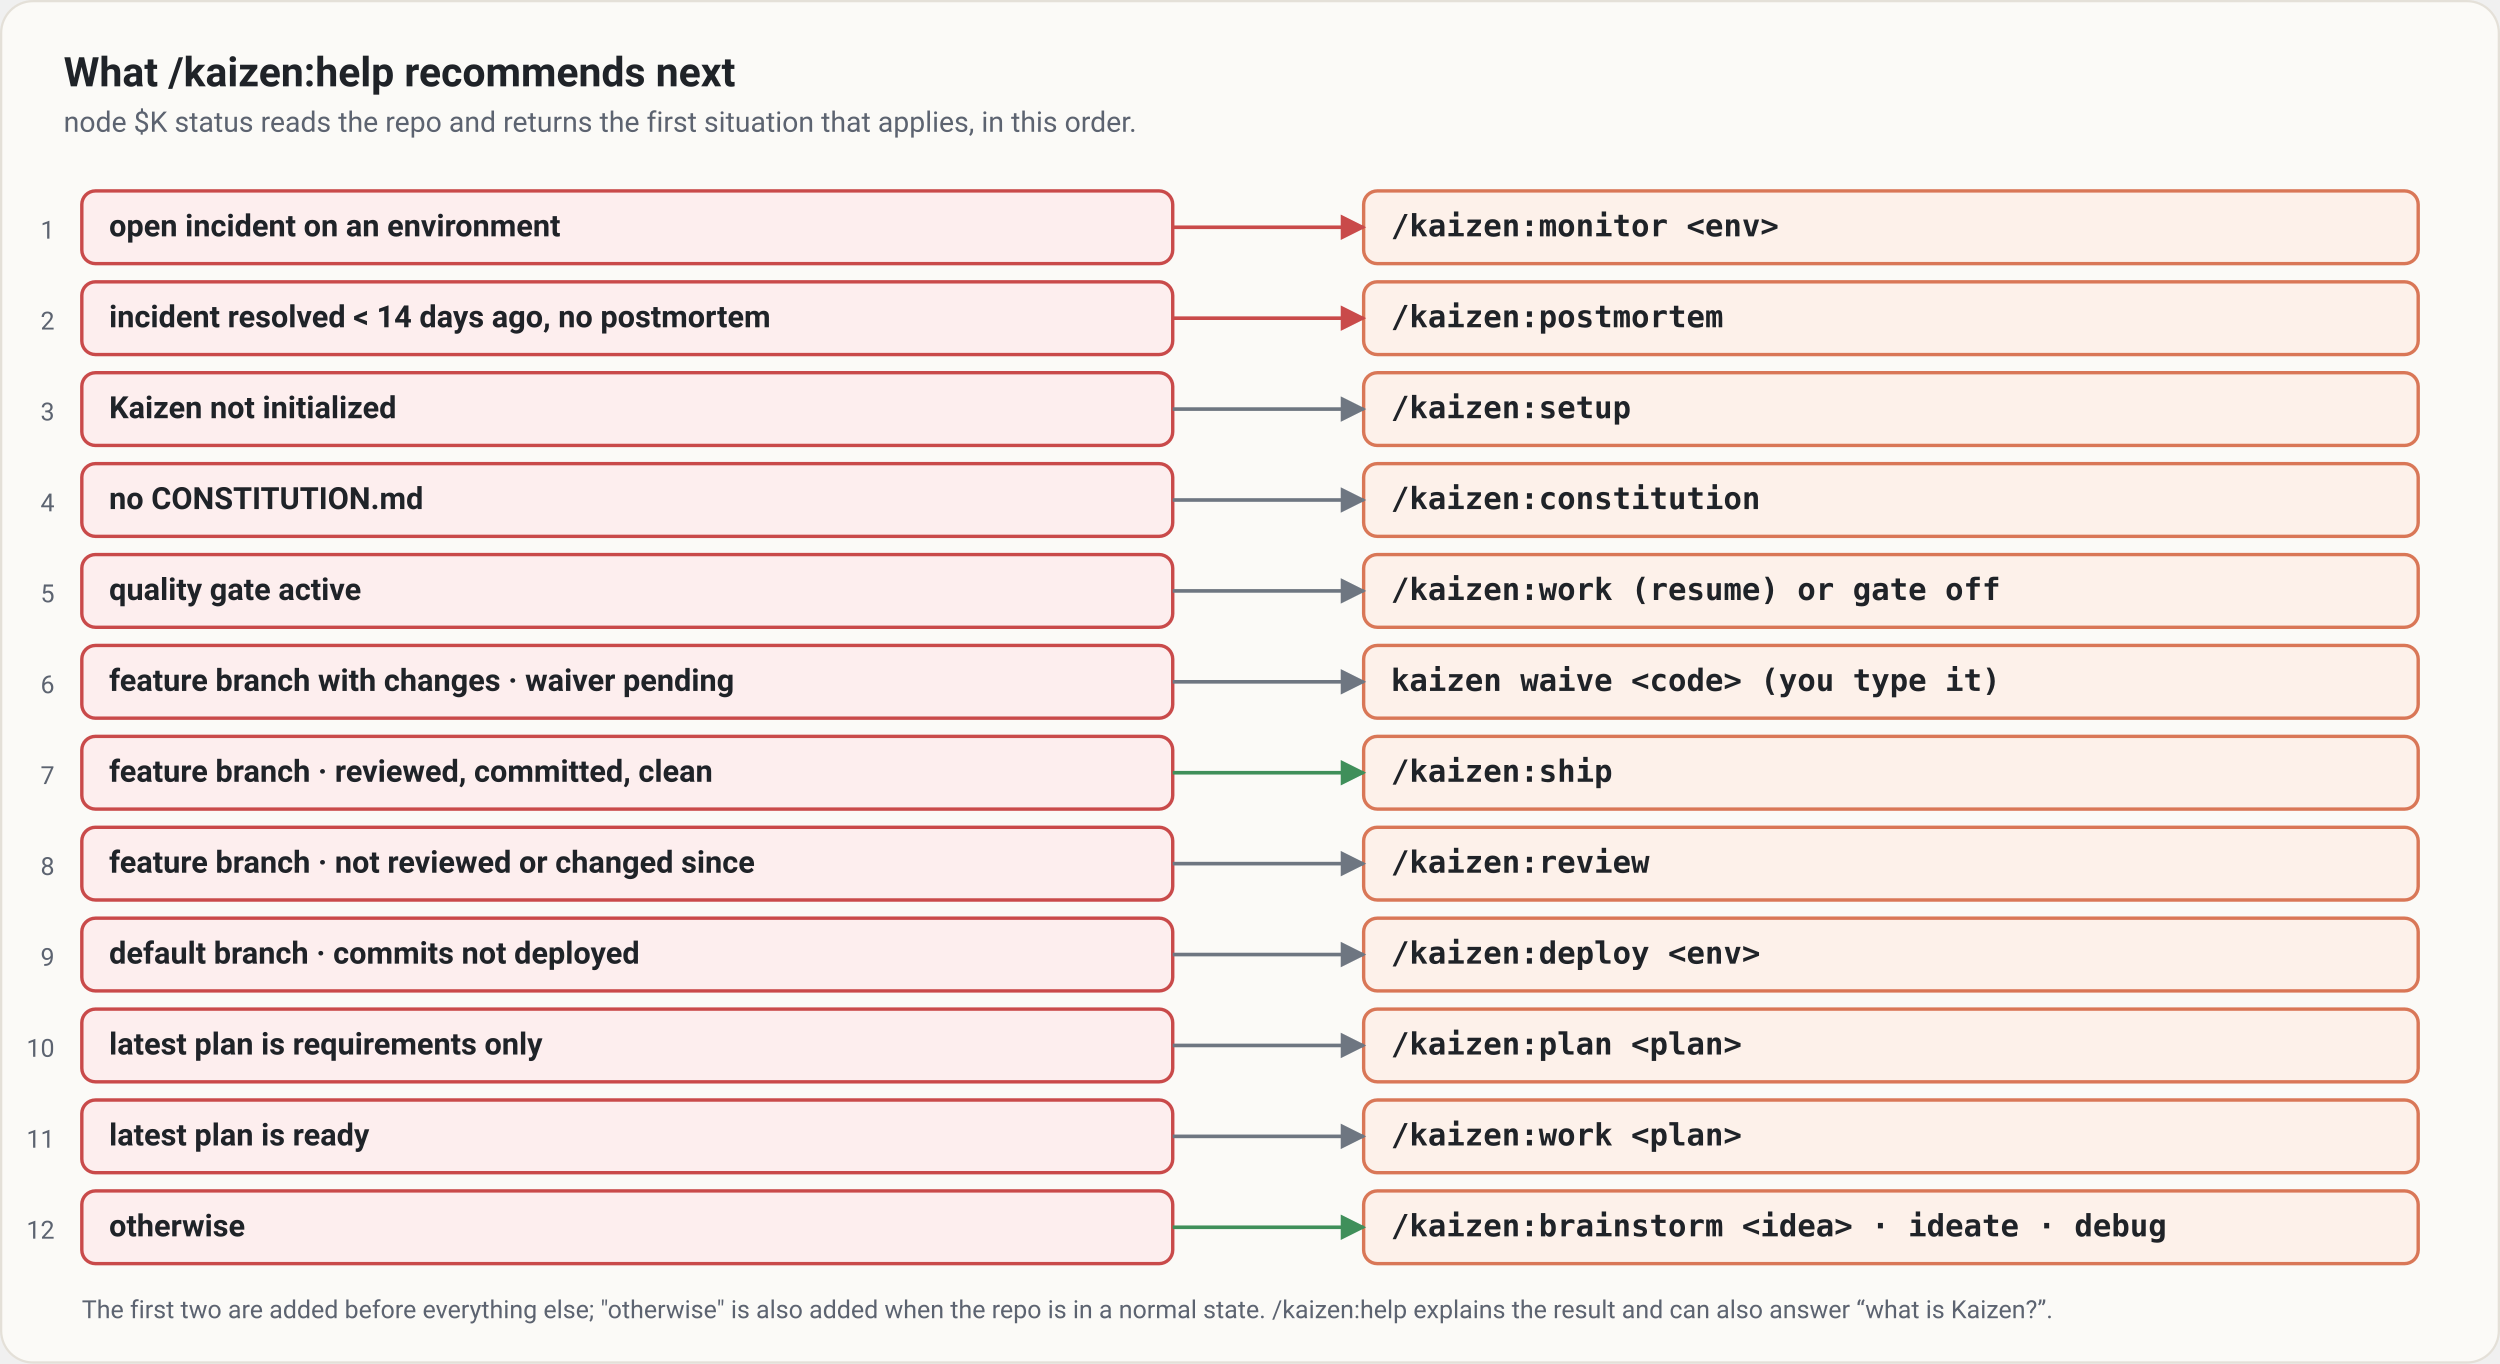
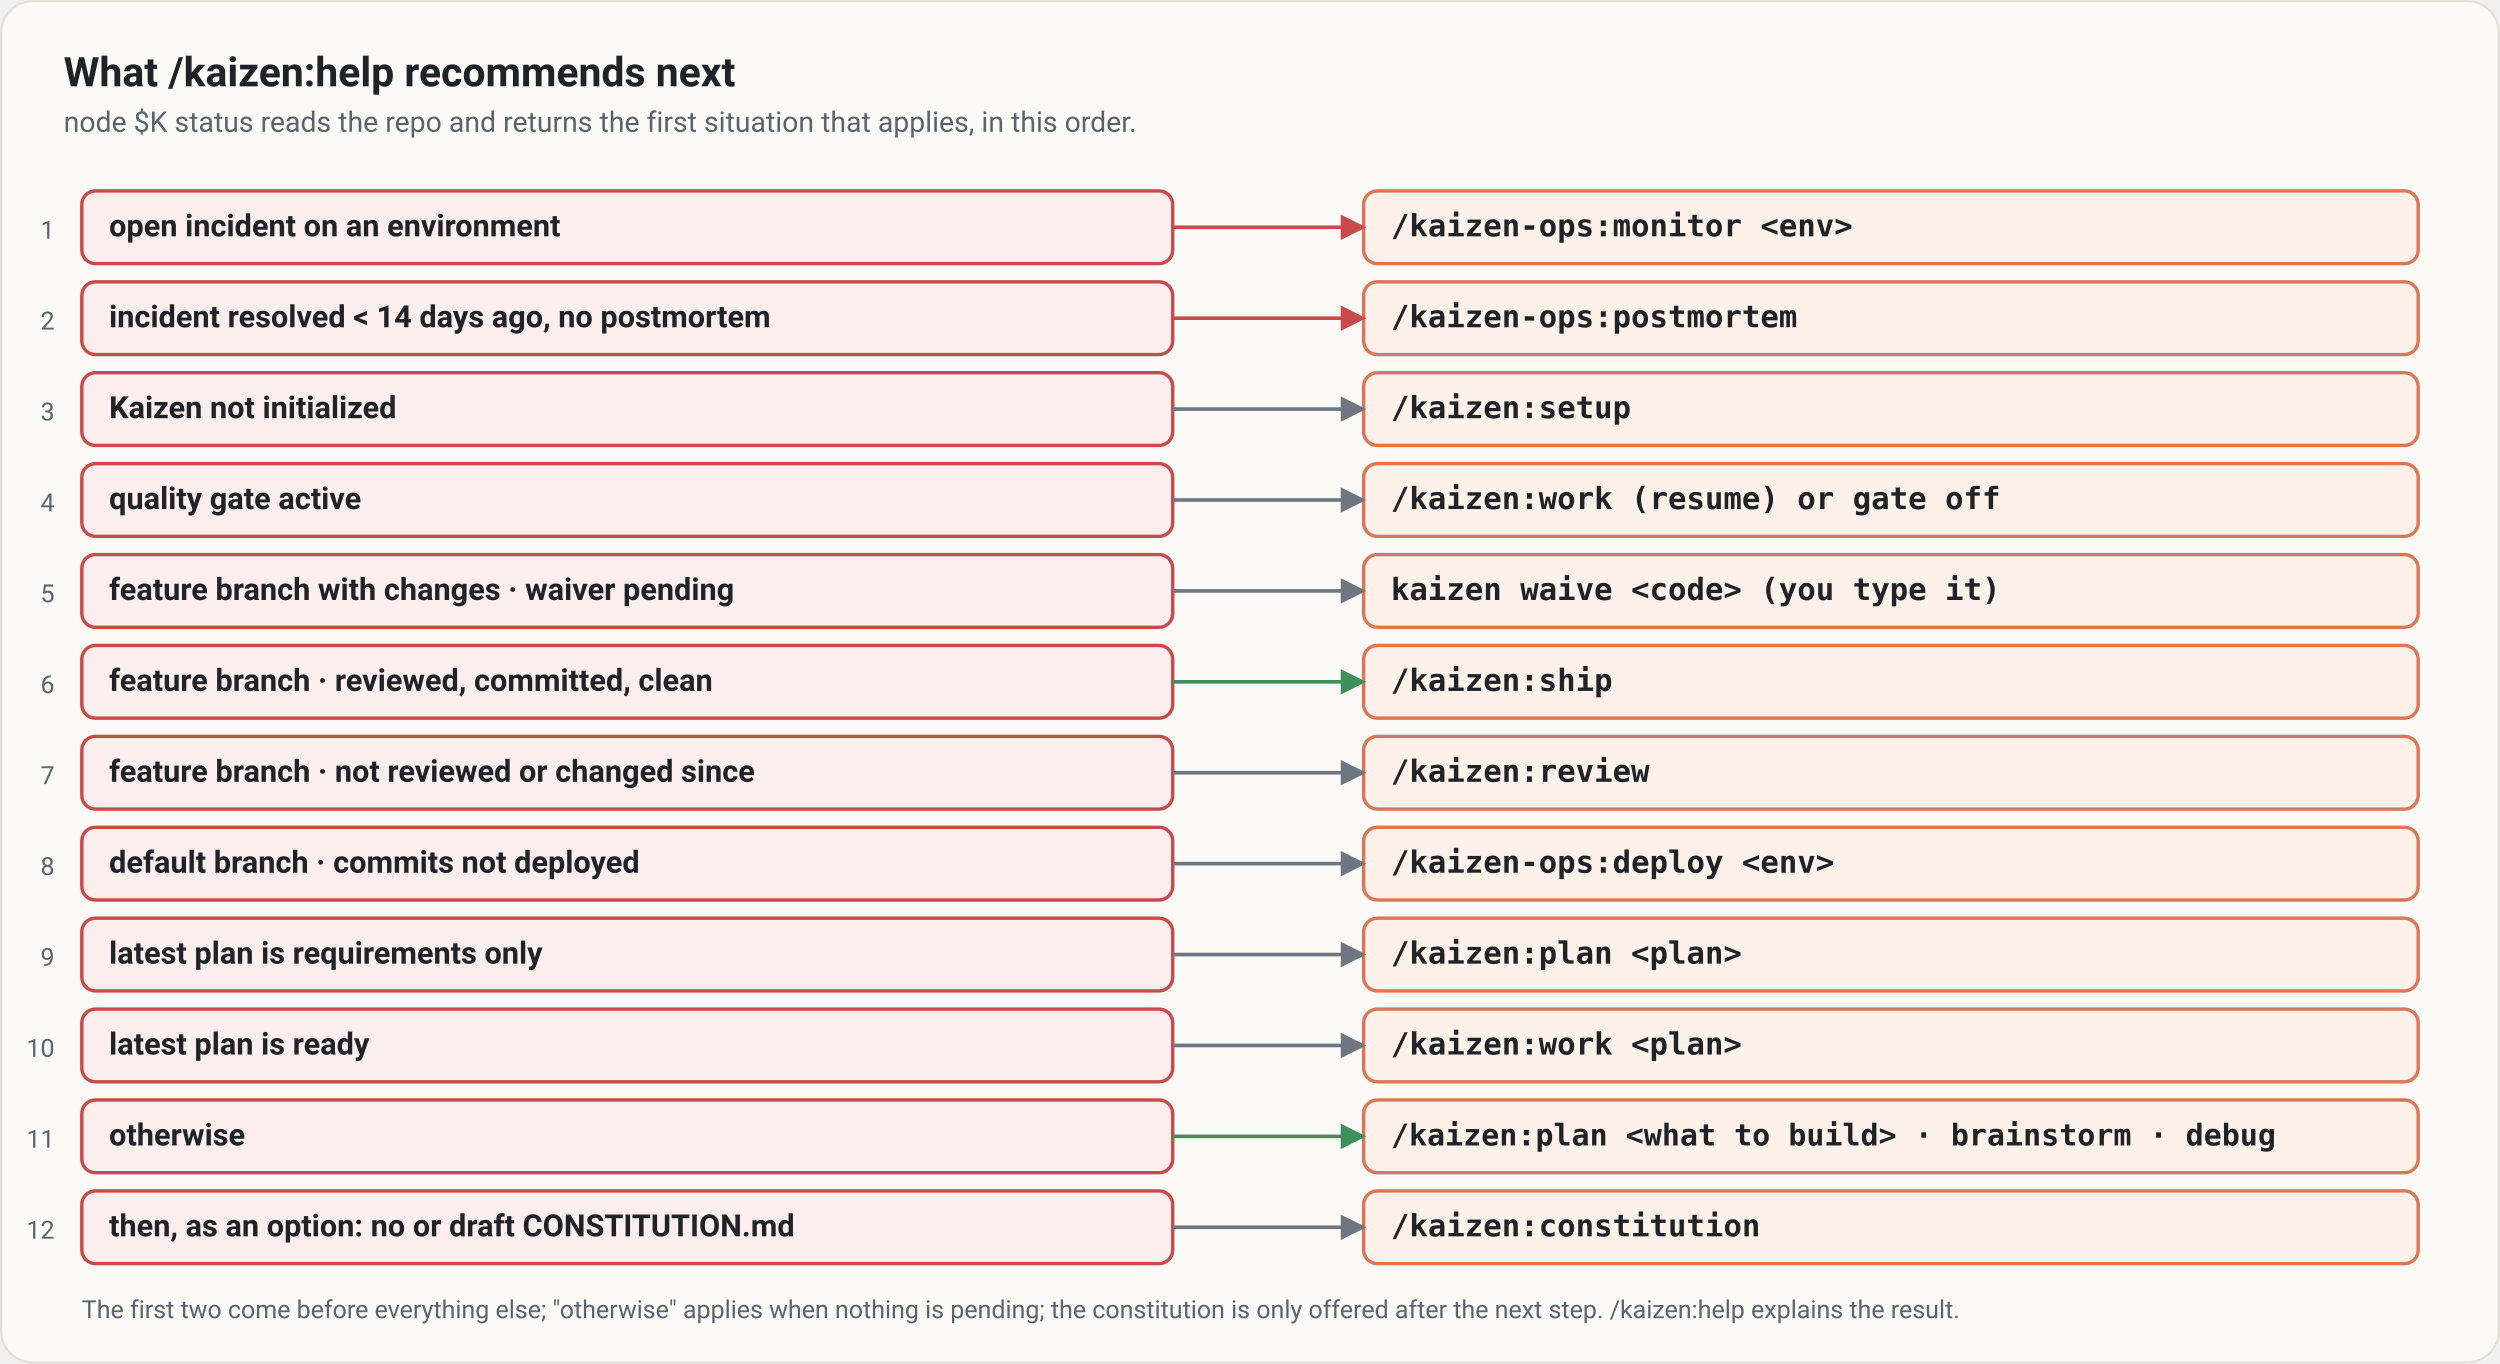
<svg xmlns="http://www.w3.org/2000/svg" width="1100" height="600" viewBox="0 0 1100 600" role="img" aria-labelledby="t d">
  <style>
  .bg { fill: #fbfaf7; stroke: #e4e0d8; }
  text { font-family: ui-sans-serif, system-ui, -apple-system, "Segoe UI", Roboto, Helvetica, Arial, sans-serif; fill: #1f2328; }
  .title { font-size: 18px; font-weight: 700; }
  .desc { font-size: 12.5px; fill: #5c6370; }
  .label { font-size: 13.5px; font-weight: 600; }
  .t12 { font-size: 12px; }
  .sub { font-size: 11.5px; fill: #5c6370; }
  .small { font-size: 11px; fill: #5c6370; }
  .edge { font-size: 11px; fill: #5c6370; }
  .mono { font-family: ui-monospace, SFMono-Regular, Menlo, Consolas, monospace; }
  .skill { fill: #fdf1ea; stroke: #d97757; }
  .artifact { fill: #edf2fb; stroke: #5b7fbf; }
  .gate { fill: #fdeeee; stroke: #c94a4a; }
  .agent { fill: #ecf6ef; stroke: #3f8f5a; }
  .outside { fill: #f3f0fa; stroke: #7a5fc0; }
  .state { fill: #fff8e1; stroke: #b8901c; }
  .plain { fill: #ffffff; stroke: #c9c4ba; }
  .region { fill: none; stroke: #b9b3a6; stroke-dasharray: 5 4; }
  .regionlabel { font-size: 11.5px; font-weight: 600; fill: #7d776b; letter-spacing: .04em; }
  .band { fill: #fff4dd; stroke: #d6a645; }
  .line { fill: none; stroke: #6e7681; stroke-width: 1.6; }
  .line.accent { stroke: #d97757; }
  .line.bad { stroke: #c94a4a; }
  .line.ok { stroke: #3f8f5a; }
  .line.blue { stroke: #5b7fbf; }
  .dashed { stroke-dasharray: 6 4; }
  .head { fill: #6e7681; }
  .head.accent { fill: #d97757; }
  .head.bad { fill: #c94a4a; }
  .head.ok { fill: #3f8f5a; }
  .head.blue { fill: #5b7fbf; }
  .pill { fill: #ffffff; stroke: none; }
  @media (prefers-color-scheme: dark) {
    .bg { fill: #161b22; stroke: #30363d; }
    text { fill: #e6edf3; }
    .desc, .sub, .small, .edge { fill: #9aa4b0; }
    .skill { fill: #3a2419; stroke: #e08b6c; }
    .artifact { fill: #1b2638; stroke: #7c9fd8; }
    .gate { fill: #3a1d1f; stroke: #e06c6c; }
    .agent { fill: #18301f; stroke: #5fb07a; }
    .outside { fill: #271f3d; stroke: #a08ae0; }
    .state { fill: #33290f; stroke: #d6b043; }
    .plain { fill: #1f2630; stroke: #4a525d; }
    .region { stroke: #5a6270; }
    .regionlabel { fill: #a39d90; }
    .band { fill: #33290f; stroke: #c99a3b; }
    .line { stroke: #9aa4b0; }
    .line.accent { stroke: #e08b6c; }
    .line.bad { stroke: #e06c6c; }
    .line.ok { stroke: #5fb07a; }
    .line.blue { stroke: #7c9fd8; }
    .head { fill: #9aa4b0; }
    .head.accent { fill: #e08b6c; }
    .head.bad { fill: #e06c6c; }
    .head.ok { fill: #5fb07a; }
    .head.blue { fill: #7c9fd8; }
    .pill { fill: #161b22; }
  }
</style>
  <defs>
    <marker id="h-default" viewBox="0 0 10 10" refX="9" refY="5" markerWidth="7" markerHeight="7" orient="auto-start-reverse">
      <path class="head" d="M0,0 L10,5 L0,10 z" />
    </marker>
    <marker id="s-default" viewBox="0 0 10 10" refX="9" refY="5" markerWidth="7" markerHeight="7" orient="auto-start-reverse">
      <path class="head" d="M0,0 L10,5 L0,10 z" />
    </marker>
    <marker id="h-accent" viewBox="0 0 10 10" refX="9" refY="5" markerWidth="7" markerHeight="7" orient="auto-start-reverse">
      <path class="head accent" d="M0,0 L10,5 L0,10 z" />
    </marker>
    <marker id="s-accent" viewBox="0 0 10 10" refX="9" refY="5" markerWidth="7" markerHeight="7" orient="auto-start-reverse">
      <path class="head accent" d="M0,0 L10,5 L0,10 z" />
    </marker>
    <marker id="h-bad" viewBox="0 0 10 10" refX="9" refY="5" markerWidth="7" markerHeight="7" orient="auto-start-reverse">
      <path class="head bad" d="M0,0 L10,5 L0,10 z" />
    </marker>
    <marker id="s-bad" viewBox="0 0 10 10" refX="9" refY="5" markerWidth="7" markerHeight="7" orient="auto-start-reverse">
      <path class="head bad" d="M0,0 L10,5 L0,10 z" />
    </marker>
    <marker id="h-ok" viewBox="0 0 10 10" refX="9" refY="5" markerWidth="7" markerHeight="7" orient="auto-start-reverse">
      <path class="head ok" d="M0,0 L10,5 L0,10 z" />
    </marker>
    <marker id="s-ok" viewBox="0 0 10 10" refX="9" refY="5" markerWidth="7" markerHeight="7" orient="auto-start-reverse">
      <path class="head ok" d="M0,0 L10,5 L0,10 z" />
    </marker>
    <marker id="h-blue" viewBox="0 0 10 10" refX="9" refY="5" markerWidth="7" markerHeight="7" orient="auto-start-reverse">
      <path class="head blue" d="M0,0 L10,5 L0,10 z" />
    </marker>
    <marker id="s-blue" viewBox="0 0 10 10" refX="9" refY="5" markerWidth="7" markerHeight="7" orient="auto-start-reverse">
      <path class="head blue" d="M0,0 L10,5 L0,10 z" />
    </marker>
  </defs>
  <rect class="bg" x="0.5" y="0.5" width="1099" height="599" rx="14" />
  <text class="title" x="28" y="38">What /kaizen:help recommends next</text>
  <text class="desc" x="28" y="58">node $K status reads the repo and returns the first situation that applies, in this order.</text>
  <rect class="gate" x="36" y="84" width="480" height="32" rx="6" stroke-width="1.5" />
  <text class="label" x="48" y="104" text-anchor="start">open incident on an environment</text>
  <rect class="skill" x="600" y="84" width="464" height="32" rx="6" stroke-width="1.5" />
-   <text class="label mono" x="612" y="104" text-anchor="start">/kaizen:monitor &lt;env&gt;</text>
+   <text class="label mono" x="612" y="104" text-anchor="start">/kaizen-ops:monitor &lt;env&gt;</text>
  <path class="line bad" d="M516,100 L600,100" marker-end="url(#h-bad)" />
  <text class="small" x="24" y="105" text-anchor="end">1</text>
  <rect class="gate" x="36" y="124" width="480" height="32" rx="6" stroke-width="1.5" />
  <text class="label" x="48" y="144" text-anchor="start">incident resolved &lt; 14 days ago, no postmortem</text>
  <rect class="skill" x="600" y="124" width="464" height="32" rx="6" stroke-width="1.5" />
-   <text class="label mono" x="612" y="144" text-anchor="start">/kaizen:postmortem</text>
+   <text class="label mono" x="612" y="144" text-anchor="start">/kaizen-ops:postmortem</text>
  <path class="line bad" d="M516,140 L600,140" marker-end="url(#h-bad)" />
  <text class="small" x="24" y="145" text-anchor="end">2</text>
  <rect class="gate" x="36" y="164" width="480" height="32" rx="6" stroke-width="1.5" />
  <text class="label" x="48" y="184" text-anchor="start">Kaizen not initialized</text>
  <rect class="skill" x="600" y="164" width="464" height="32" rx="6" stroke-width="1.5" />
  <text class="label mono" x="612" y="184" text-anchor="start">/kaizen:setup</text>
  <path class="line" d="M516,180 L600,180" marker-end="url(#h-default)" />
  <text class="small" x="24" y="185" text-anchor="end">3</text>
  <rect class="gate" x="36" y="204" width="480" height="32" rx="6" stroke-width="1.5" />
-   <text class="label" x="48" y="224" text-anchor="start">no CONSTITUTION.md</text>
+   <text class="label" x="48" y="224" text-anchor="start">quality gate active</text>
  <rect class="skill" x="600" y="204" width="464" height="32" rx="6" stroke-width="1.5" />
-   <text class="label mono" x="612" y="224" text-anchor="start">/kaizen:constitution</text>
+   <text class="label mono" x="612" y="224" text-anchor="start">/kaizen:work (resume) or gate off</text>
  <path class="line" d="M516,220 L600,220" marker-end="url(#h-default)" />
  <text class="small" x="24" y="225" text-anchor="end">4</text>
  <rect class="gate" x="36" y="244" width="480" height="32" rx="6" stroke-width="1.5" />
-   <text class="label" x="48" y="264" text-anchor="start">quality gate active</text>
+   <text class="label" x="48" y="264" text-anchor="start">feature branch with changes · waiver pending</text>
  <rect class="skill" x="600" y="244" width="464" height="32" rx="6" stroke-width="1.5" />
-   <text class="label mono" x="612" y="264" text-anchor="start">/kaizen:work (resume) or gate off</text>
+   <text class="label mono" x="612" y="264" text-anchor="start">kaizen waive &lt;code&gt; (you type it)</text>
  <path class="line" d="M516,260 L600,260" marker-end="url(#h-default)" />
  <text class="small" x="24" y="265" text-anchor="end">5</text>
  <rect class="gate" x="36" y="284" width="480" height="32" rx="6" stroke-width="1.5" />
-   <text class="label" x="48" y="304" text-anchor="start">feature branch with changes · waiver pending</text>
+   <text class="label" x="48" y="304" text-anchor="start">feature branch · reviewed, committed, clean</text>
  <rect class="skill" x="600" y="284" width="464" height="32" rx="6" stroke-width="1.5" />
-   <text class="label mono" x="612" y="304" text-anchor="start">kaizen waive &lt;code&gt; (you type it)</text>
-   <path class="line" d="M516,300 L600,300" marker-end="url(#h-default)" />
+   <text class="label mono" x="612" y="304" text-anchor="start">/kaizen:ship</text>
+   <path class="line ok" d="M516,300 L600,300" marker-end="url(#h-ok)" />
  <text class="small" x="24" y="305" text-anchor="end">6</text>
  <rect class="gate" x="36" y="324" width="480" height="32" rx="6" stroke-width="1.5" />
-   <text class="label" x="48" y="344" text-anchor="start">feature branch · reviewed, committed, clean</text>
+   <text class="label" x="48" y="344" text-anchor="start">feature branch · not reviewed or changed since</text>
  <rect class="skill" x="600" y="324" width="464" height="32" rx="6" stroke-width="1.5" />
-   <text class="label mono" x="612" y="344" text-anchor="start">/kaizen:ship</text>
-   <path class="line ok" d="M516,340 L600,340" marker-end="url(#h-ok)" />
+   <text class="label mono" x="612" y="344" text-anchor="start">/kaizen:review</text>
+   <path class="line" d="M516,340 L600,340" marker-end="url(#h-default)" />
  <text class="small" x="24" y="345" text-anchor="end">7</text>
  <rect class="gate" x="36" y="364" width="480" height="32" rx="6" stroke-width="1.5" />
-   <text class="label" x="48" y="384" text-anchor="start">feature branch · not reviewed or changed since</text>
+   <text class="label" x="48" y="384" text-anchor="start">default branch · commits not deployed</text>
  <rect class="skill" x="600" y="364" width="464" height="32" rx="6" stroke-width="1.5" />
-   <text class="label mono" x="612" y="384" text-anchor="start">/kaizen:review</text>
+   <text class="label mono" x="612" y="384" text-anchor="start">/kaizen-ops:deploy &lt;env&gt;</text>
  <path class="line" d="M516,380 L600,380" marker-end="url(#h-default)" />
  <text class="small" x="24" y="385" text-anchor="end">8</text>
  <rect class="gate" x="36" y="404" width="480" height="32" rx="6" stroke-width="1.5" />
-   <text class="label" x="48" y="424" text-anchor="start">default branch · commits not deployed</text>
+   <text class="label" x="48" y="424" text-anchor="start">latest plan is requirements only</text>
  <rect class="skill" x="600" y="404" width="464" height="32" rx="6" stroke-width="1.5" />
-   <text class="label mono" x="612" y="424" text-anchor="start">/kaizen:deploy &lt;env&gt;</text>
+   <text class="label mono" x="612" y="424" text-anchor="start">/kaizen:plan &lt;plan&gt;</text>
  <path class="line" d="M516,420 L600,420" marker-end="url(#h-default)" />
  <text class="small" x="24" y="425" text-anchor="end">9</text>
  <rect class="gate" x="36" y="444" width="480" height="32" rx="6" stroke-width="1.5" />
-   <text class="label" x="48" y="464" text-anchor="start">latest plan is requirements only</text>
+   <text class="label" x="48" y="464" text-anchor="start">latest plan is ready</text>
  <rect class="skill" x="600" y="444" width="464" height="32" rx="6" stroke-width="1.5" />
-   <text class="label mono" x="612" y="464" text-anchor="start">/kaizen:plan &lt;plan&gt;</text>
+   <text class="label mono" x="612" y="464" text-anchor="start">/kaizen:work &lt;plan&gt;</text>
  <path class="line" d="M516,460 L600,460" marker-end="url(#h-default)" />
  <text class="small" x="24" y="465" text-anchor="end">10</text>
  <rect class="gate" x="36" y="484" width="480" height="32" rx="6" stroke-width="1.5" />
-   <text class="label" x="48" y="504" text-anchor="start">latest plan is ready</text>
+   <text class="label" x="48" y="504" text-anchor="start">otherwise</text>
  <rect class="skill" x="600" y="484" width="464" height="32" rx="6" stroke-width="1.5" />
-   <text class="label mono" x="612" y="504" text-anchor="start">/kaizen:work &lt;plan&gt;</text>
-   <path class="line" d="M516,500 L600,500" marker-end="url(#h-default)" />
+   <text class="label mono" x="612" y="504" text-anchor="start" style="font-size:13.2px">/kaizen:plan &lt;what to build&gt; · brainstorm · debug</text>
+   <path class="line ok" d="M516,500 L600,500" marker-end="url(#h-ok)" />
  <text class="small" x="24" y="505" text-anchor="end">11</text>
  <rect class="gate" x="36" y="524" width="480" height="32" rx="6" stroke-width="1.5" />
-   <text class="label" x="48" y="544" text-anchor="start">otherwise</text>
+   <text class="label" x="48" y="544" text-anchor="start">then, as an option: no or draft CONSTITUTION.md</text>
  <rect class="skill" x="600" y="524" width="464" height="32" rx="6" stroke-width="1.5" />
-   <text class="label mono" x="612" y="544" text-anchor="start">/kaizen:brainstorm &lt;idea&gt; · ideate · debug</text>
-   <path class="line ok" d="M516,540 L600,540" marker-end="url(#h-ok)" />
+   <text class="label mono" x="612" y="544" text-anchor="start">/kaizen:constitution</text>
+   <path class="line" d="M516,540 L600,540" marker-end="url(#h-default)" />
  <text class="small" x="24" y="545" text-anchor="end">12</text>
-   <text class="small" x="36" y="580" text-anchor="start">The first two are added before everything else; "otherwise" is also added when the repo is in a normal state. /kaizen:help explains the result and can also answer “what is Kaizen?”.</text>
+   <text class="small" x="36" y="580" text-anchor="start">The first two come before everything else; "otherwise" applies when nothing is pending; the constitution is only offered after the next step. /kaizen:help explains the result.</text>
</svg>
